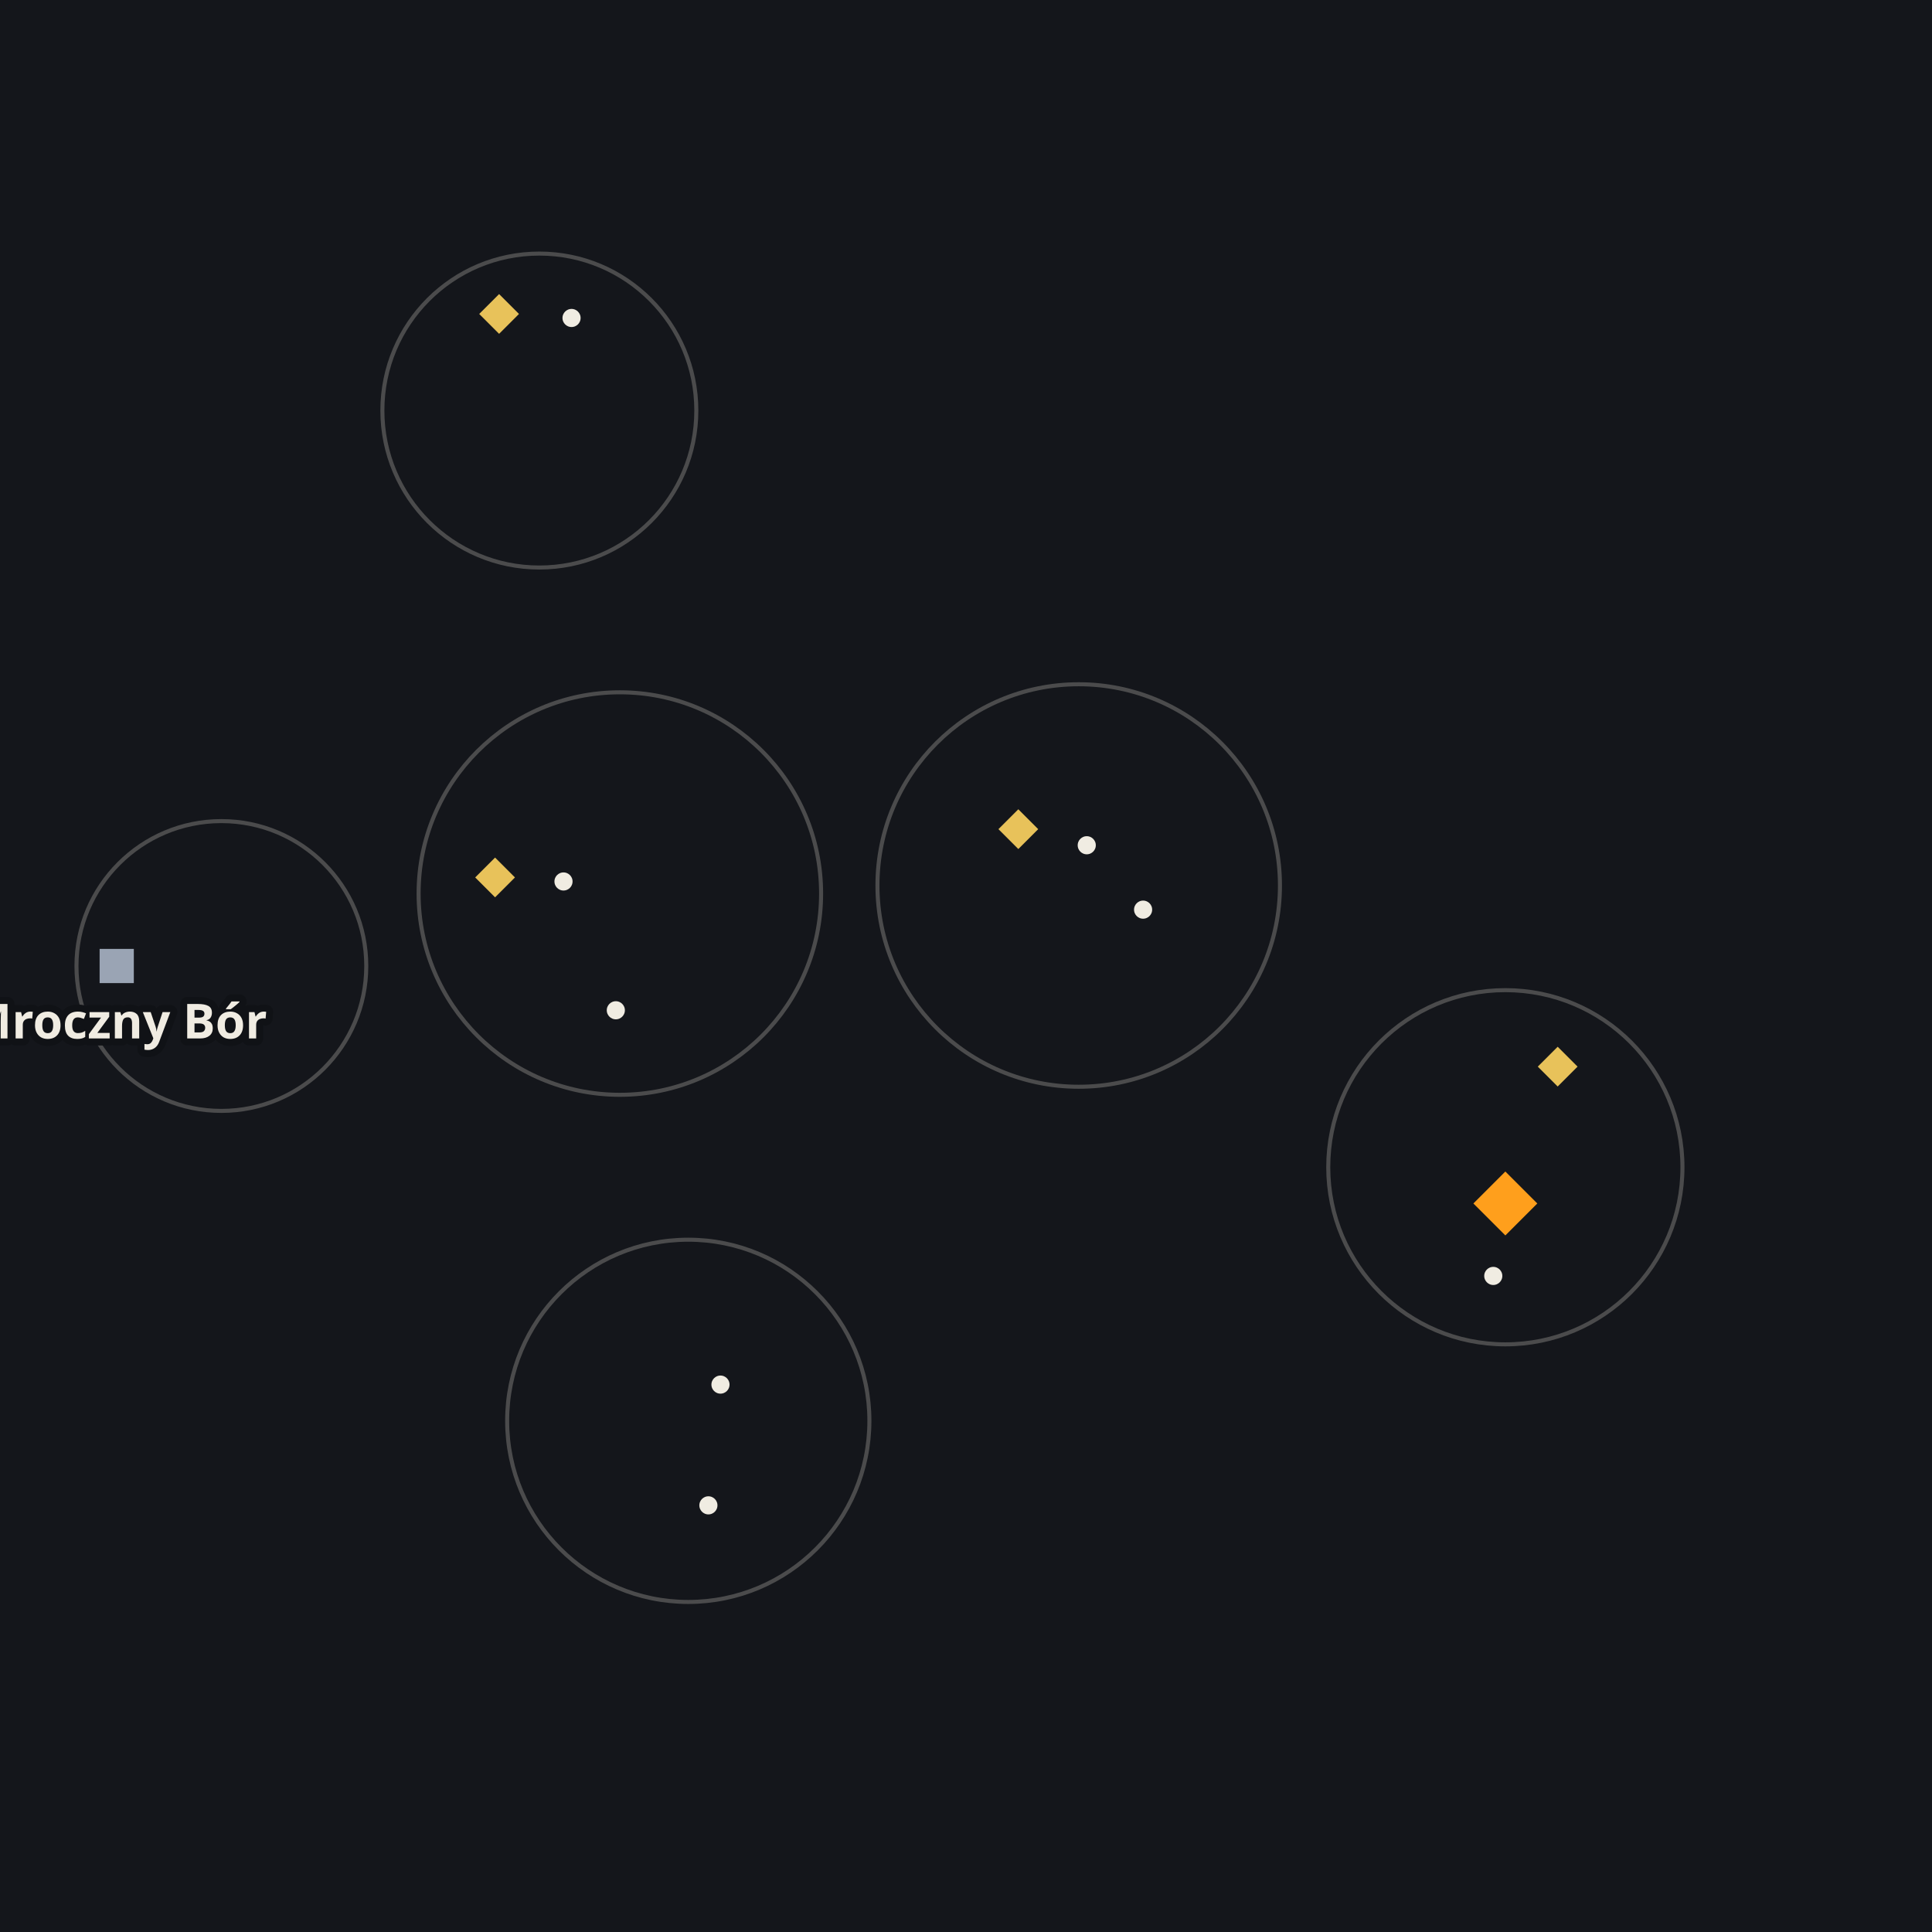
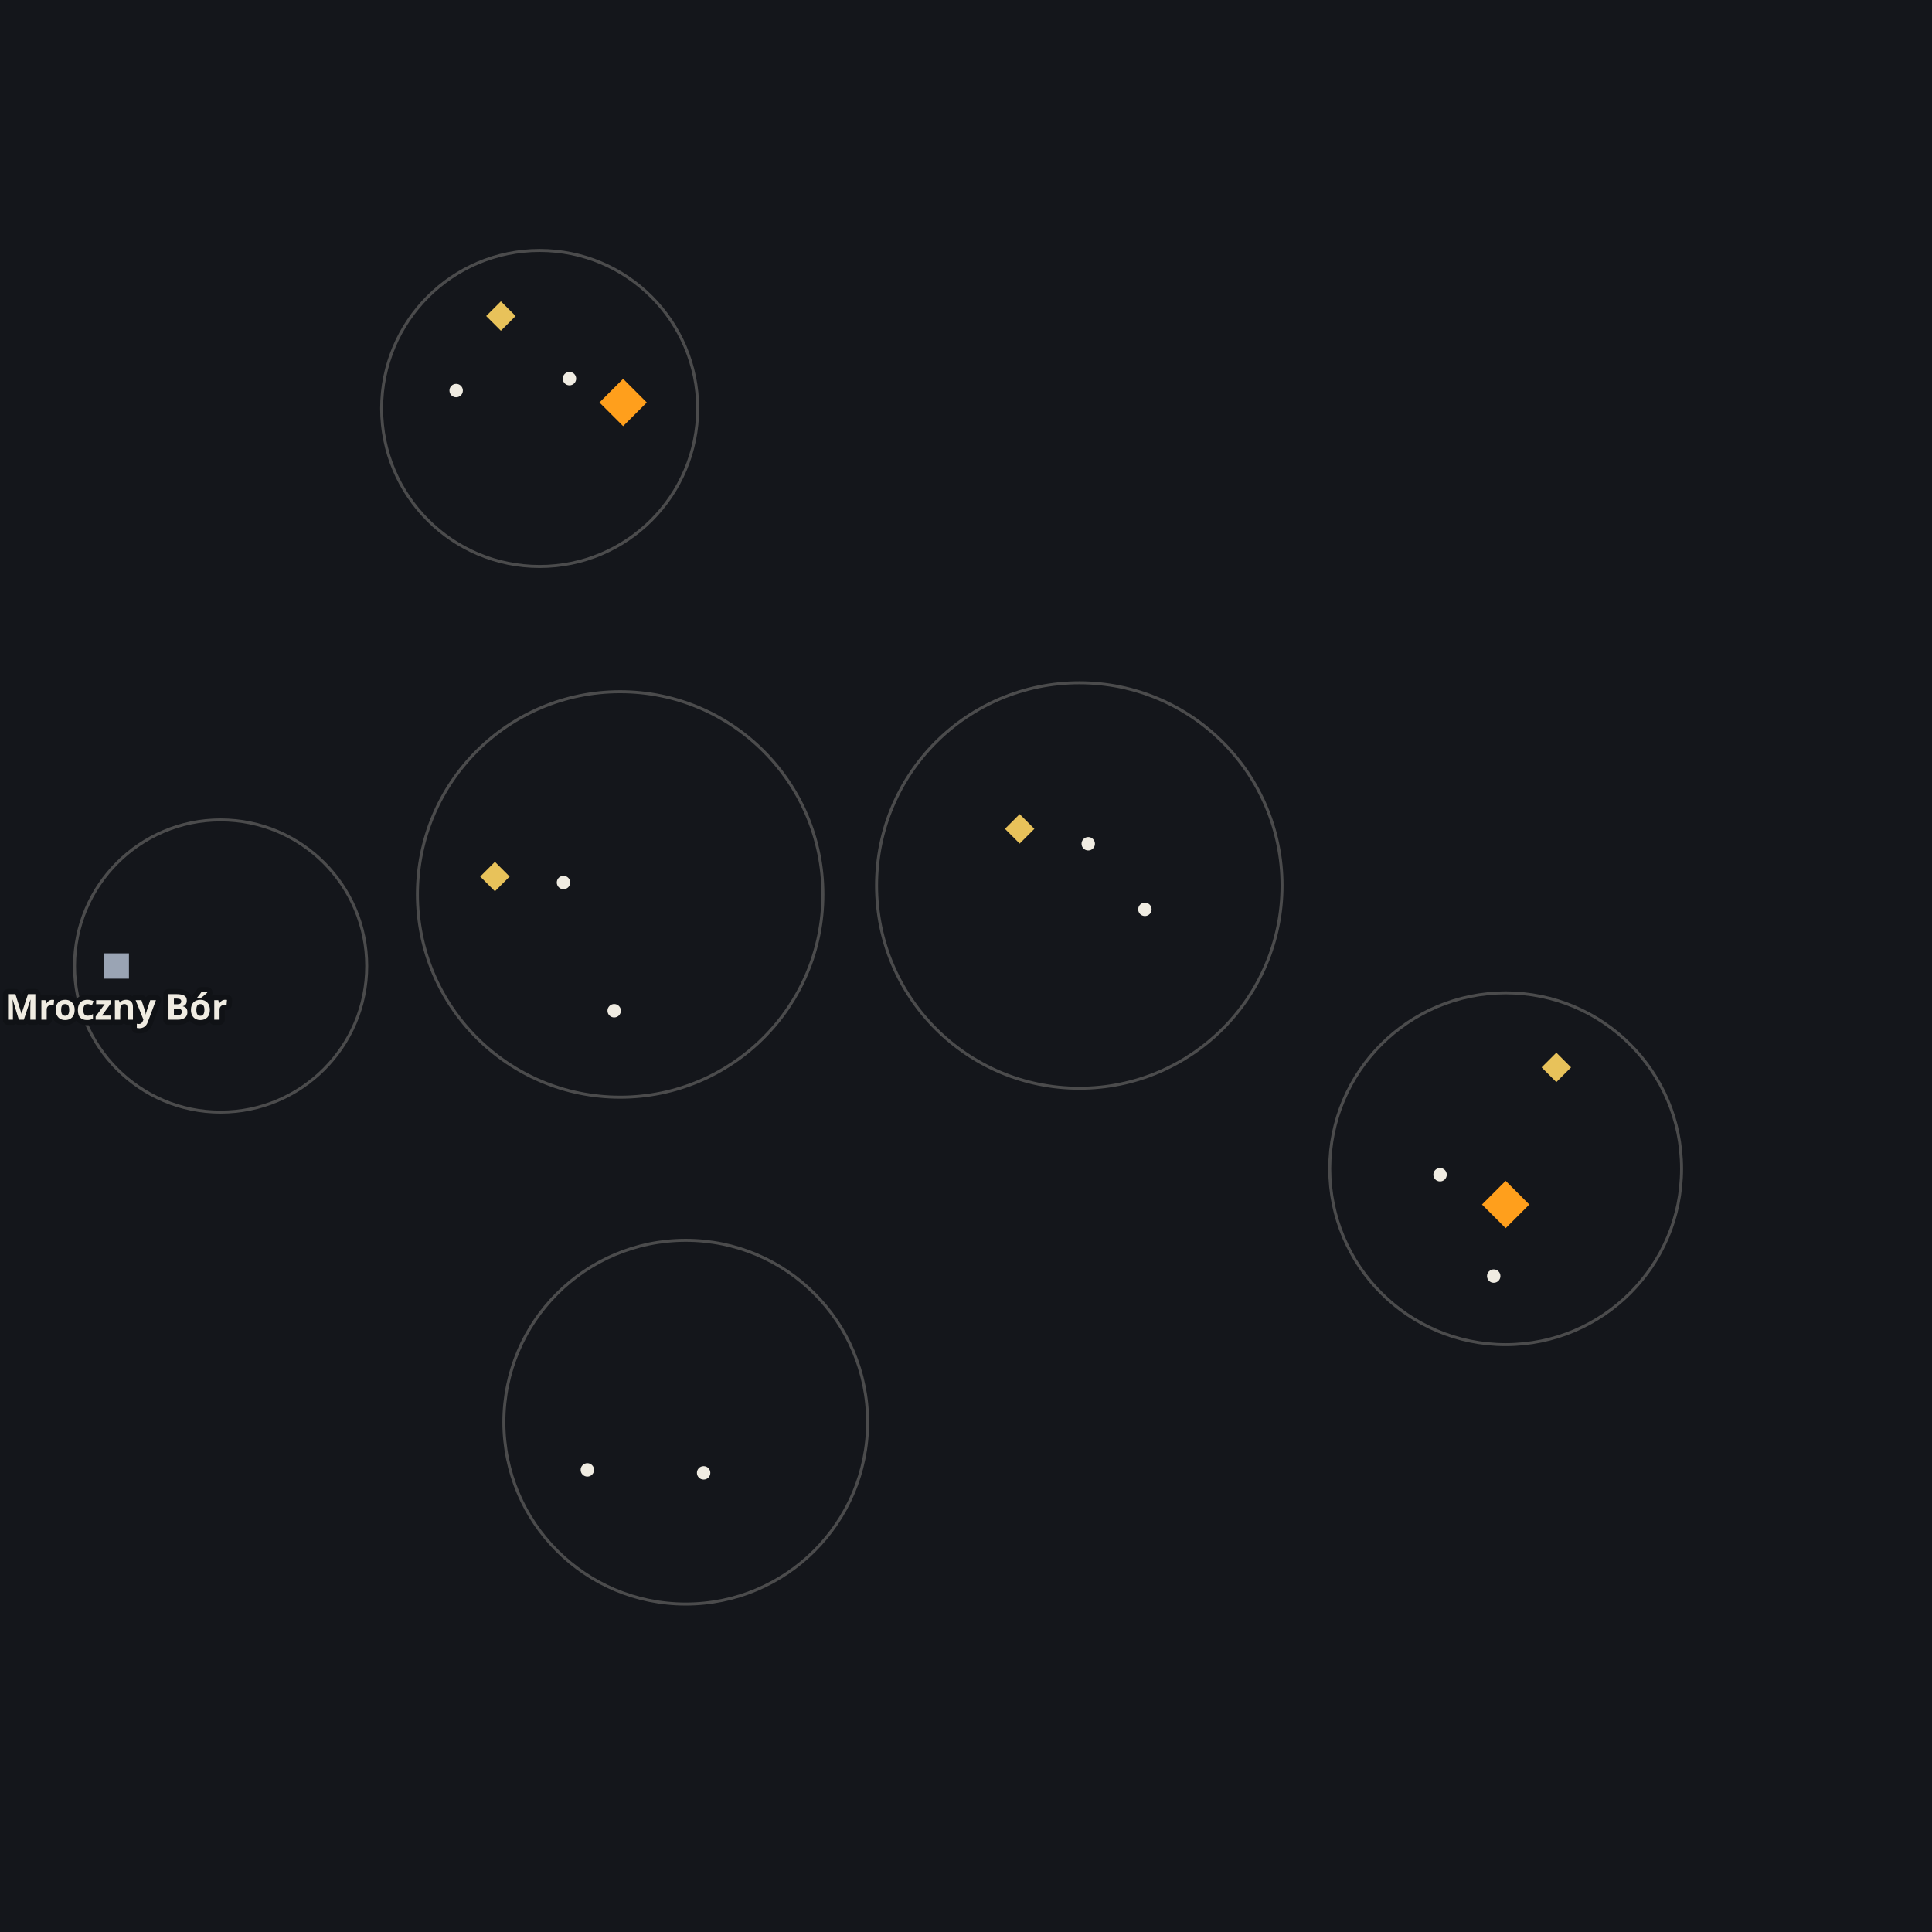
- <svg xmlns="http://www.w3.org/2000/svg" viewBox="-240 -240 480 480" data-map="duskwood_barrow" class="vw-mapsvg" role="img">
-   <style>svg{font-family:"Alegreya Sans",system-ui,sans-serif}.k{transform:scale(var(--k,0.8))}text[lang="en"]{display:none}.m-shade{fill:var(--vw-map-shade,#14161B);opacity:var(--vw-map-shade-o,.42)}.m-water{fill:var(--vw-map-water,#3A6FA8)}.m-stream{fill:none;stroke:var(--vw-map-water,#3A6FA8);stroke-linecap:round;stroke-linejoin:round}.m-road{fill:none;stroke:var(--vw-map-path,#9A8A68);stroke-linecap:round;stroke-linejoin:round;opacity:.85}.m-floor{fill:var(--vw-map-floor,#5A5650)}.m-corr{fill:none;stroke:var(--vw-map-floor,#5A5650);stroke-linecap:round}.m-area{fill:var(--vw-map-area,rgba(240,236,226,.07));stroke:var(--vw-map-area-line,rgba(240,236,226,.5));stroke-width:1.5px;vector-effect:non-scaling-stroke;stroke-dasharray:6 4}.m-room{fill:none;stroke:rgba(240,236,226,.25);stroke-width:1px;vector-effect:non-scaling-stroke}.m-gather{fill:none;stroke-width:1px;vector-effect:non-scaling-stroke;stroke-dasharray:3 5;opacity:.7}.m-vein{stroke:#E8C25A;fill:#E8C25A}.m-bush{stroke:#6FCF5A;fill:#6FCF5A}.m-fishing{stroke:#5AA8E8;fill:#5AA8E8}.m-gather-rect{fill-opacity:.06}.m-shape{stroke:#14161B;stroke-width:1.5px}.m-arrow{stroke:#F0ECE2;stroke-width:2px;stroke-linecap:round}.m-glyph{font-size:10px;text-anchor:middle;dominant-baseline:central;fill:#14161B;font-weight:800}.m-label,.m-alabel,.m-node-name,.m-node-lv{text-anchor:middle;paint-order:stroke;stroke:#101216;stroke-width:3.5px;stroke-linejoin:round;fill:#F0ECE2}.m-label{font-size:12px;font-weight:800}.m-alabel{font-size:14px;font-weight:800}.m-alv{font-size:12px;font-weight:700;fill:#E8C25A}.m-portal .m-shape{fill:#4A8BE8}.m-gate .m-shape{fill:#4A8BE8}.m-exit .m-shape{fill:#9AA4B4}.m-cave .m-shape{fill:#E0503F}.m-dungeon .m-shape{fill:#E0503F}.m-npc .m-shape{fill:#E8C25A}.m-boss .m-shape{fill:#E0503F}.m-group .m-shape{fill:#F0ECE2}.m-elite .m-shape{fill:#E8C25A}.m-elite2 .m-shape{fill:#FF9F1C}.m-link{stroke:rgba(232,194,90,.45);stroke-width:2px;vector-effect:non-scaling-stroke;stroke-dasharray:2 6;stroke-linecap:round}.m-node .m-plate{fill:#1B1D23;stroke:rgba(232,194,90,.55);stroke-width:1px;vector-effect:non-scaling-stroke}.m-node-name{font-family:'Grenze Gotisch',serif;font-size:22px;font-weight:700}.m-node-lv{font-size:12px;font-weight:800;fill:#C9C2B0}.m-wbg{fill:var(--vw-map-world,#15171C)}.m-cavenode .m-shape{fill:#E0503F}.m-citynode .m-shape{fill:#5FCF6B}</style>
+ <svg xmlns="http://www.w3.org/2000/svg" viewBox="-324 -324 648 648" data-map="duskwood_barrow" class="vw-mapsvg" role="img">
+   <style>svg{font-family:"Alegreya Sans",system-ui,sans-serif}.k{transform:scale(var(--k,1.1))}text[lang="en"]{display:none}.m-shade{fill:var(--vw-map-shade,#14161B);opacity:var(--vw-map-shade-o,.42)}.m-water{fill:var(--vw-map-water,#3A6FA8)}.m-stream{fill:none;stroke:var(--vw-map-water,#3A6FA8);stroke-linecap:round;stroke-linejoin:round}.m-road{fill:none;stroke:var(--vw-map-path,#9A8A68);stroke-linecap:round;stroke-linejoin:round;opacity:.85}.m-floor{fill:var(--vw-map-floor,#5A5650)}.m-corr{fill:none;stroke:var(--vw-map-floor,#5A5650);stroke-linecap:round}.m-area{fill:var(--vw-map-area,rgba(240,236,226,.07));stroke:var(--vw-map-area-line,rgba(240,236,226,.5));stroke-width:1.5px;vector-effect:non-scaling-stroke;stroke-dasharray:6 4}.m-room{fill:none;stroke:rgba(240,236,226,.25);stroke-width:1px;vector-effect:non-scaling-stroke}.m-gather{fill:none;stroke-width:1px;vector-effect:non-scaling-stroke;stroke-dasharray:3 5;opacity:.7}.m-vein{stroke:#E8C25A;fill:#E8C25A}.m-bush{stroke:#6FCF5A;fill:#6FCF5A}.m-fishing{stroke:#5AA8E8;fill:#5AA8E8}.m-gather-rect{fill-opacity:.06}.m-shape{stroke:#14161B;stroke-width:1.5px}.m-arrow{stroke:#F0ECE2;stroke-width:2px;stroke-linecap:round}.m-glyph{font-size:10px;text-anchor:middle;dominant-baseline:central;fill:#14161B;font-weight:800}.m-label,.m-alabel,.m-node-name,.m-node-lv{text-anchor:middle;paint-order:stroke;stroke:#101216;stroke-width:3.5px;stroke-linejoin:round;fill:#F0ECE2}.m-label{font-size:12px;font-weight:800}.m-alabel{font-size:14px;font-weight:800}.m-alv{font-size:12px;font-weight:700;fill:#E8C25A}.m-portal .m-shape{fill:#4A8BE8}.m-gate .m-shape{fill:#4A8BE8}.m-exit .m-shape{fill:#9AA4B4}.m-cave .m-shape{fill:#E0503F}.m-dungeon .m-shape{fill:#E0503F}.m-npc .m-shape{fill:#E8C25A}.m-boss .m-shape{fill:#E0503F}.m-group .m-shape{fill:#F0ECE2}.m-elite .m-shape{fill:#E8C25A}.m-elite2 .m-shape{fill:#FF9F1C}.m-link{stroke:rgba(232,194,90,.45);stroke-width:2px;vector-effect:non-scaling-stroke;stroke-dasharray:2 6;stroke-linecap:round}.m-node .m-plate{fill:#1B1D23;stroke:rgba(232,194,90,.55);stroke-width:1px;vector-effect:non-scaling-stroke}.m-node-name{font-family:'Grenze Gotisch',serif;font-size:22px;font-weight:700}.m-node-lv{font-size:12px;font-weight:800;fill:#C9C2B0}.m-wbg{fill:var(--vw-map-world,#15171C)}.m-cavenode .m-shape{fill:#E0503F}.m-citynode .m-shape{fill:#5FCF6B}</style>
  <g id="layer-bg">
-     <rect class="m-bg" x="-240" y="-240" width="480" height="480" style="fill:var(--vw-map-bg-crypt,#16141C)" />
+     <rect class="m-bg" x="-324" y="-324" width="648" height="648" style="fill:var(--vw-map-bg-crypt,#16141C)" />
  </g>
  <g id="layer-water">
-     <path class="m-water" d="M195 50a5 5 0 1 0 10 0a5 5 0 1 0 -10 0ZM-139 113a70 70 0 1 0 140 0a70 70 0 1 0 -140 0Z" />
+     <path class="m-water" d="M263 68a7 7 0 1 0 14 0a7 7 0 1 0 -13 0ZM-188 153a95 95 0 1 0 189 0a95 95 0 1 0 -189 0Z" />
  </g>
  <g id="layer-roads">
-     <path class="m-floor" d="M-104 -184h16v8h-16zM-136 -176h64v8h-64zM-136 -168h72v8h-72zM-152 -160h80v8h-80zM-160 -152h88v8h-88zM-152 -144h96v8h-96zM-152 -136h88v8h-88zM-152 -128h80v8h-80zM-144 -120h80v8h-80zM-136 -112h64v8h-64zM-120 -104h32v8h-32zM-104 -96h16v32h-16zM-112 -64h56v8h-56zM-16 -64h88v40h-88zM-120 -56h72v8h-72zM-128 -48h88v8h-88zM-136 -40h96v16h-96zM-216 -24h64v8h-64zM-136 -24h208v8h-208zM-216 -16h288v8h-288zM-216 -8h176v8h-176zM-16 -8h88v8h-88zM-216 0h64v24h-64zM-136 0h96v8h-96zM-16 0h96v8h-96zM-128 8h80v8h-80zM-16 8h104v8h-104zM112 8h48v8h-48zM-120 16h64v8h-64zM-16 16h184v8h-184zM-112 24h48v8h-48zM88 24h88v8h-88zM-88 32h16v24h-16zM88 32h112v8h-112zM88 40h120v24h-120zM-88 56h24v8h-24zM-80 64h16v8h-16zM88 64h88v8h-88zM-96 72h56v8h-56zM96 72h72v8h-72zM-104 80h72v8h-72zM104 80h56v8h-56zM-112 88h88v48h-88zM112 88h40v8h-40zM-104 136h72v8h-72zM-96 144h56v8h-56zM-88 152h40v8h-40zM-88 160h32v24h-32z" />
+     <path class="m-floor" d="M-132 -252h8v8h-8zM-180 -244h8v8h-8zM-148 -244h40v8h-40zM-180 -236h88v8h-88zM-188 -228h104v8h-104zM-196 -220h104v8h-104zM-212 -212h120v16h-120zM-212 -196h128v8h-128zM-212 -188h136v8h-136zM-204 -180h112v16h-112zM-196 -164h104v8h-104zM-188 -156h96v8h-96zM-180 -148h80v8h-80zM-164 -140h48v8h-48zM-148 -132h32v8h-32zM-140 -124h16v16h-16zM-140 -108h24v16h-24zM-148 -92h64v8h-64zM-28 -92h128v56h-128zM-156 -84h80v8h-80zM-164 -76h96v8h-96zM-172 -68h112v8h-112zM-180 -60h128v24h-128zM-292 -36h88v16h-88zM-180 -36h280v16h-280zM-292 -20h392v8h-392zM-292 -12h240v8h-240zM-28 -12h128v16h-128zM-292 -4h104v8h-104zM-180 -4h128v16h-128zM-292 4h88v32h-88zM-28 4h136v8h-136zM-172 12h112v8h-112zM-28 12h152v8h-152zM148 12h64v8h-64zM-164 20h96v8h-96zM-28 20h160v8h-160zM140 20h80v8h-80zM-156 28h80v8h-80zM-28 28h128v8h-128zM108 28h120v8h-120zM-148 36h64v8h-64zM116 36h120v8h-120zM-116 44h24v48h-24zM124 44h144v8h-144zM124 52h152v8h-152zM124 60h160v16h-160zM124 76h152v8h-152zM124 84h144v8h-144zM-124 92h56v8h-56zM124 92h112v8h-112zM-132 100h72v8h-72zM132 100h96v8h-96zM-140 108h88v8h-88zM140 108h80v8h-80zM-148 116h104v8h-104zM148 116h64v8h-64zM-156 124h120v56h-120zM-148 180h112v8h-112zM-140 188h96v8h-96zM-132 196h80v8h-80zM-124 204h64v8h-64zM-116 212h48v40h-48z" />
  </g>
-   <rect class="m-shade" x="-240" y="-240" width="480" height="480" />
+   <rect class="m-shade" x="-324" y="-324" width="648" height="648" />
  <g id="layer-rooms">
-     <circle id="room-duskwood_barrow-1" class="m-room m-room-entrance" cx="-185" cy="0" r="36" />
-     <circle id="room-duskwood_barrow-2" class="m-room m-room-room" cx="-86" cy="-18" r="50" />
-     <circle id="room-duskwood_barrow-3" class="m-room m-room-room" cx="28" cy="-20" r="50" />
-     <circle id="room-duskwood_barrow-4" class="m-room m-room-room" cx="134" cy="50" r="44" />
-     <circle id="room-duskwood_barrow-5" class="m-room m-room-room" cx="-106" cy="-138" r="39" />
-     <circle id="room-duskwood_barrow-6" class="m-room m-room-room" cx="-69" cy="113" r="45" />
+     <circle id="room-duskwood_barrow-1" class="m-room m-room-entrance" cx="-250" cy="0" r="49" />
+     <circle id="room-duskwood_barrow-2" class="m-room m-room-room" cx="-116" cy="-24" r="68" />
+     <circle id="room-duskwood_barrow-3" class="m-room m-room-room" cx="38" cy="-27" r="68" />
+     <circle id="room-duskwood_barrow-4" class="m-room m-room-room" cx="181" cy="68" r="59" />
+     <circle id="room-duskwood_barrow-5" class="m-room m-room-room" cx="-143" cy="-187" r="53" />
+     <circle id="room-duskwood_barrow-6" class="m-room m-room-room" cx="-94" cy="153" r="61" />
  </g>
  <g id="layer-groups">
-     <g id="group-duskwood_barrow_elite2" data-id="duskwood_barrow_elite2" class="mk m-elite2 lod-1" transform="translate(134 59)" data-variant="elite2" data-area="duskwood_barrow">
+     <g id="group-duskwood_barrow_elite2" data-id="duskwood_barrow_elite2" class="mk m-elite2 lod-1" transform="translate(181 80)" data-variant="elite2" data-area="duskwood_barrow">
      <g class="k">
        <path class="m-shape" d="M0 -9L9 0L0 9L-9 0Z" />
      </g>
    </g>
-     <g id="group-duskwood_barrow_elite_1" data-id="duskwood_barrow_elite_1" class="mk m-elite lod-2" transform="translate(-117 -22)" data-variant="elite" data-area="duskwood_barrow">
+     <g id="group-duskwood_barrow_elite_1" data-id="duskwood_barrow_elite_1" class="mk m-elite lod-2" transform="translate(-158 -30)" data-variant="elite" data-area="duskwood_barrow">
      <g class="k">
        <path class="m-shape" d="M0 -6L6 0L0 6L-6 0Z" />
      </g>
    </g>
-     <g id="group-duskwood_barrow_elite_2" data-id="duskwood_barrow_elite_2" class="mk m-elite lod-2" transform="translate(13 -34)" data-variant="elite" data-area="duskwood_barrow">
+     <g id="group-duskwood_barrow_elite_2" data-id="duskwood_barrow_elite_2" class="mk m-elite lod-2" transform="translate(18 -46)" data-variant="elite" data-area="duskwood_barrow">
      <g class="k">
        <path class="m-shape" d="M0 -6L6 0L0 6L-6 0Z" />
      </g>
    </g>
-     <g id="group-duskwood_barrow_elite_3" data-id="duskwood_barrow_elite_3" class="mk m-elite lod-2" transform="translate(147 25)" data-variant="elite" data-area="duskwood_barrow">
+     <g id="group-duskwood_barrow_elite_3" data-id="duskwood_barrow_elite_3" class="mk m-elite lod-2" transform="translate(198 34)" data-variant="elite" data-area="duskwood_barrow">
      <g class="k">
        <path class="m-shape" d="M0 -6L6 0L0 6L-6 0Z" />
      </g>
    </g>
-     <g id="group-duskwood_barrow_elite_4" data-id="duskwood_barrow_elite_4" class="mk m-elite lod-2" transform="translate(-116 -162)" data-variant="elite" data-area="duskwood_barrow">
+     <g id="group-duskwood_barrow_elite_4" data-id="duskwood_barrow_elite_4" class="mk m-elite lod-2" transform="translate(-156 -218)" data-variant="elite" data-area="duskwood_barrow">
      <g class="k">
        <path class="m-shape" d="M0 -6L6 0L0 6L-6 0Z" />
      </g>
    </g>
-     <g id="group-duskwood_barrow_group_1" data-id="duskwood_barrow_group_1" class="mk m-group lod-3" transform="translate(-100 -21)" data-variant="normal" data-area="duskwood_barrow">
+     <g id="group-duskwood_barrow_group_1" data-id="duskwood_barrow_group_1" class="mk m-group lod-3" transform="translate(-135 -28)" data-variant="normal" data-area="duskwood_barrow">
      <g class="k">
        <path class="m-shape" d="M-3 0a3 3 0 1 0 6 0a3 3 0 1 0 -6 0Z" />
      </g>
    </g>
-     <g id="group-duskwood_barrow_group_2" data-id="duskwood_barrow_group_2" class="mk m-group lod-3" transform="translate(-87 11)" data-variant="normal" data-area="duskwood_barrow">
+     <g id="group-duskwood_barrow_group_2" data-id="duskwood_barrow_group_2" class="mk m-group lod-3" transform="translate(-118 15)" data-variant="normal" data-area="duskwood_barrow">
      <g class="k">
        <path class="m-shape" d="M-3 0a3 3 0 1 0 6 0a3 3 0 1 0 -6 0Z" />
      </g>
    </g>
-     <g id="group-duskwood_barrow_group_3" data-id="duskwood_barrow_group_3" class="mk m-group lod-3" transform="translate(30 -30)" data-variant="normal" data-area="duskwood_barrow">
+     <g id="group-duskwood_barrow_group_3" data-id="duskwood_barrow_group_3" class="mk m-group lod-3" transform="translate(41 -41)" data-variant="normal" data-area="duskwood_barrow">
      <g class="k">
        <path class="m-shape" d="M-3 0a3 3 0 1 0 6 0a3 3 0 1 0 -6 0Z" />
      </g>
    </g>
-     <g id="group-duskwood_barrow_group_4" data-id="duskwood_barrow_group_4" class="mk m-group lod-3" transform="translate(44 -14)" data-variant="normal" data-area="duskwood_barrow">
+     <g id="group-duskwood_barrow_group_4" data-id="duskwood_barrow_group_4" class="mk m-group lod-3" transform="translate(60 -19)" data-variant="normal" data-area="duskwood_barrow">
      <g class="k">
        <path class="m-shape" d="M-3 0a3 3 0 1 0 6 0a3 3 0 1 0 -6 0Z" />
      </g>
    </g>
-     <g id="group-duskwood_barrow_group_5" data-id="duskwood_barrow_group_5" class="mk m-group lod-3" transform="translate(131 77)" data-variant="normal" data-area="duskwood_barrow">
+     <g id="group-duskwood_barrow_group_5" data-id="duskwood_barrow_group_5" class="mk m-group lod-3" transform="translate(177 104)" data-variant="normal" data-area="duskwood_barrow">
      <g class="k">
        <path class="m-shape" d="M-3 0a3 3 0 1 0 6 0a3 3 0 1 0 -6 0Z" />
      </g>
    </g>
-     <g id="group-duskwood_barrow_group_6" data-id="duskwood_barrow_group_6" class="mk m-group lod-3" transform="translate(-98 -161)" data-variant="normal" data-area="duskwood_barrow">
+     <g id="group-duskwood_barrow_group_6" data-id="duskwood_barrow_group_6" class="mk m-group lod-3" transform="translate(159 70)" data-variant="normal" data-area="duskwood_barrow">
      <g class="k">
        <path class="m-shape" d="M-3 0a3 3 0 1 0 6 0a3 3 0 1 0 -6 0Z" />
      </g>
    </g>
-     <g id="group-duskwood_barrow_group_7" data-id="duskwood_barrow_group_7" class="mk m-group lod-3" transform="translate(-64 134)" data-variant="normal" data-area="duskwood_barrow">
+     <g id="group-duskwood_barrow_group_7" data-id="duskwood_barrow_group_7" class="mk m-group lod-3" transform="translate(-171 -193)" data-variant="normal" data-area="duskwood_barrow">
      <g class="k">
        <path class="m-shape" d="M-3 0a3 3 0 1 0 6 0a3 3 0 1 0 -6 0Z" />
      </g>
    </g>
-     <g id="group-duskwood_barrow_group_8" data-id="duskwood_barrow_group_8" class="mk m-group lod-3" transform="translate(-61 104)" data-variant="normal" data-area="duskwood_barrow">
+     <g id="group-duskwood_barrow_group_8" data-id="duskwood_barrow_group_8" class="mk m-group lod-3" transform="translate(-133 -197)" data-variant="normal" data-area="duskwood_barrow">
      <g class="k">
        <path class="m-shape" d="M-3 0a3 3 0 1 0 6 0a3 3 0 1 0 -6 0Z" />
      </g>
    </g>
+     <g id="group-duskwood_barrow_group_9" data-id="duskwood_barrow_group_9" class="mk m-group lod-3" transform="translate(-127 169)" data-variant="normal" data-area="duskwood_barrow">
+       <g class="k">
+         <path class="m-shape" d="M-3 0a3 3 0 1 0 6 0a3 3 0 1 0 -6 0Z" />
+       </g>
+     </g>
+     <g id="group-duskwood_barrow_group_10" data-id="duskwood_barrow_group_10" class="mk m-group lod-3" transform="translate(-88 170)" data-variant="normal" data-area="duskwood_barrow">
+       <g class="k">
+         <path class="m-shape" d="M-3 0a3 3 0 1 0 6 0a3 3 0 1 0 -6 0Z" />
+       </g>
+     </g>
+     <g id="group-duskwood_barrow_elite2b" data-id="duskwood_barrow_elite2b" class="mk m-elite2 lod-1" transform="translate(-115 -189)" data-variant="elite2" data-area="duskwood_barrow">
+       <g class="k">
+         <path class="m-shape" d="M0 -9L9 0L0 9L-9 0Z" />
+       </g>
+     </g>
  </g>
  <g id="layer-portals">
-     <g id="portal-duskwood_barrow_exit" data-id="duskwood_barrow_exit" class="mk m-exit" transform="translate(-211 0)" data-kind="exit" data-target="duskwood">
+     <g id="portal-duskwood_barrow_exit" data-id="duskwood_barrow_exit" class="mk m-exit" transform="translate(-285 0)" data-kind="exit" data-target="duskwood">
      <g class="k">
        <path class="m-shape" d="M-5 -5H5V5H-5Z" />
        <text lang="pl" class="m-label lod-2" x="0" y="18">Mroczny Bór</text>
        <text lang="en" class="m-label lod-2" x="0" y="18">Duskwood</text>
      </g>
    </g>
  </g>
  <g id="layer-npcs" />
  <g id="layer-bosses" />
  <g id="layer-labels" />
</svg>
